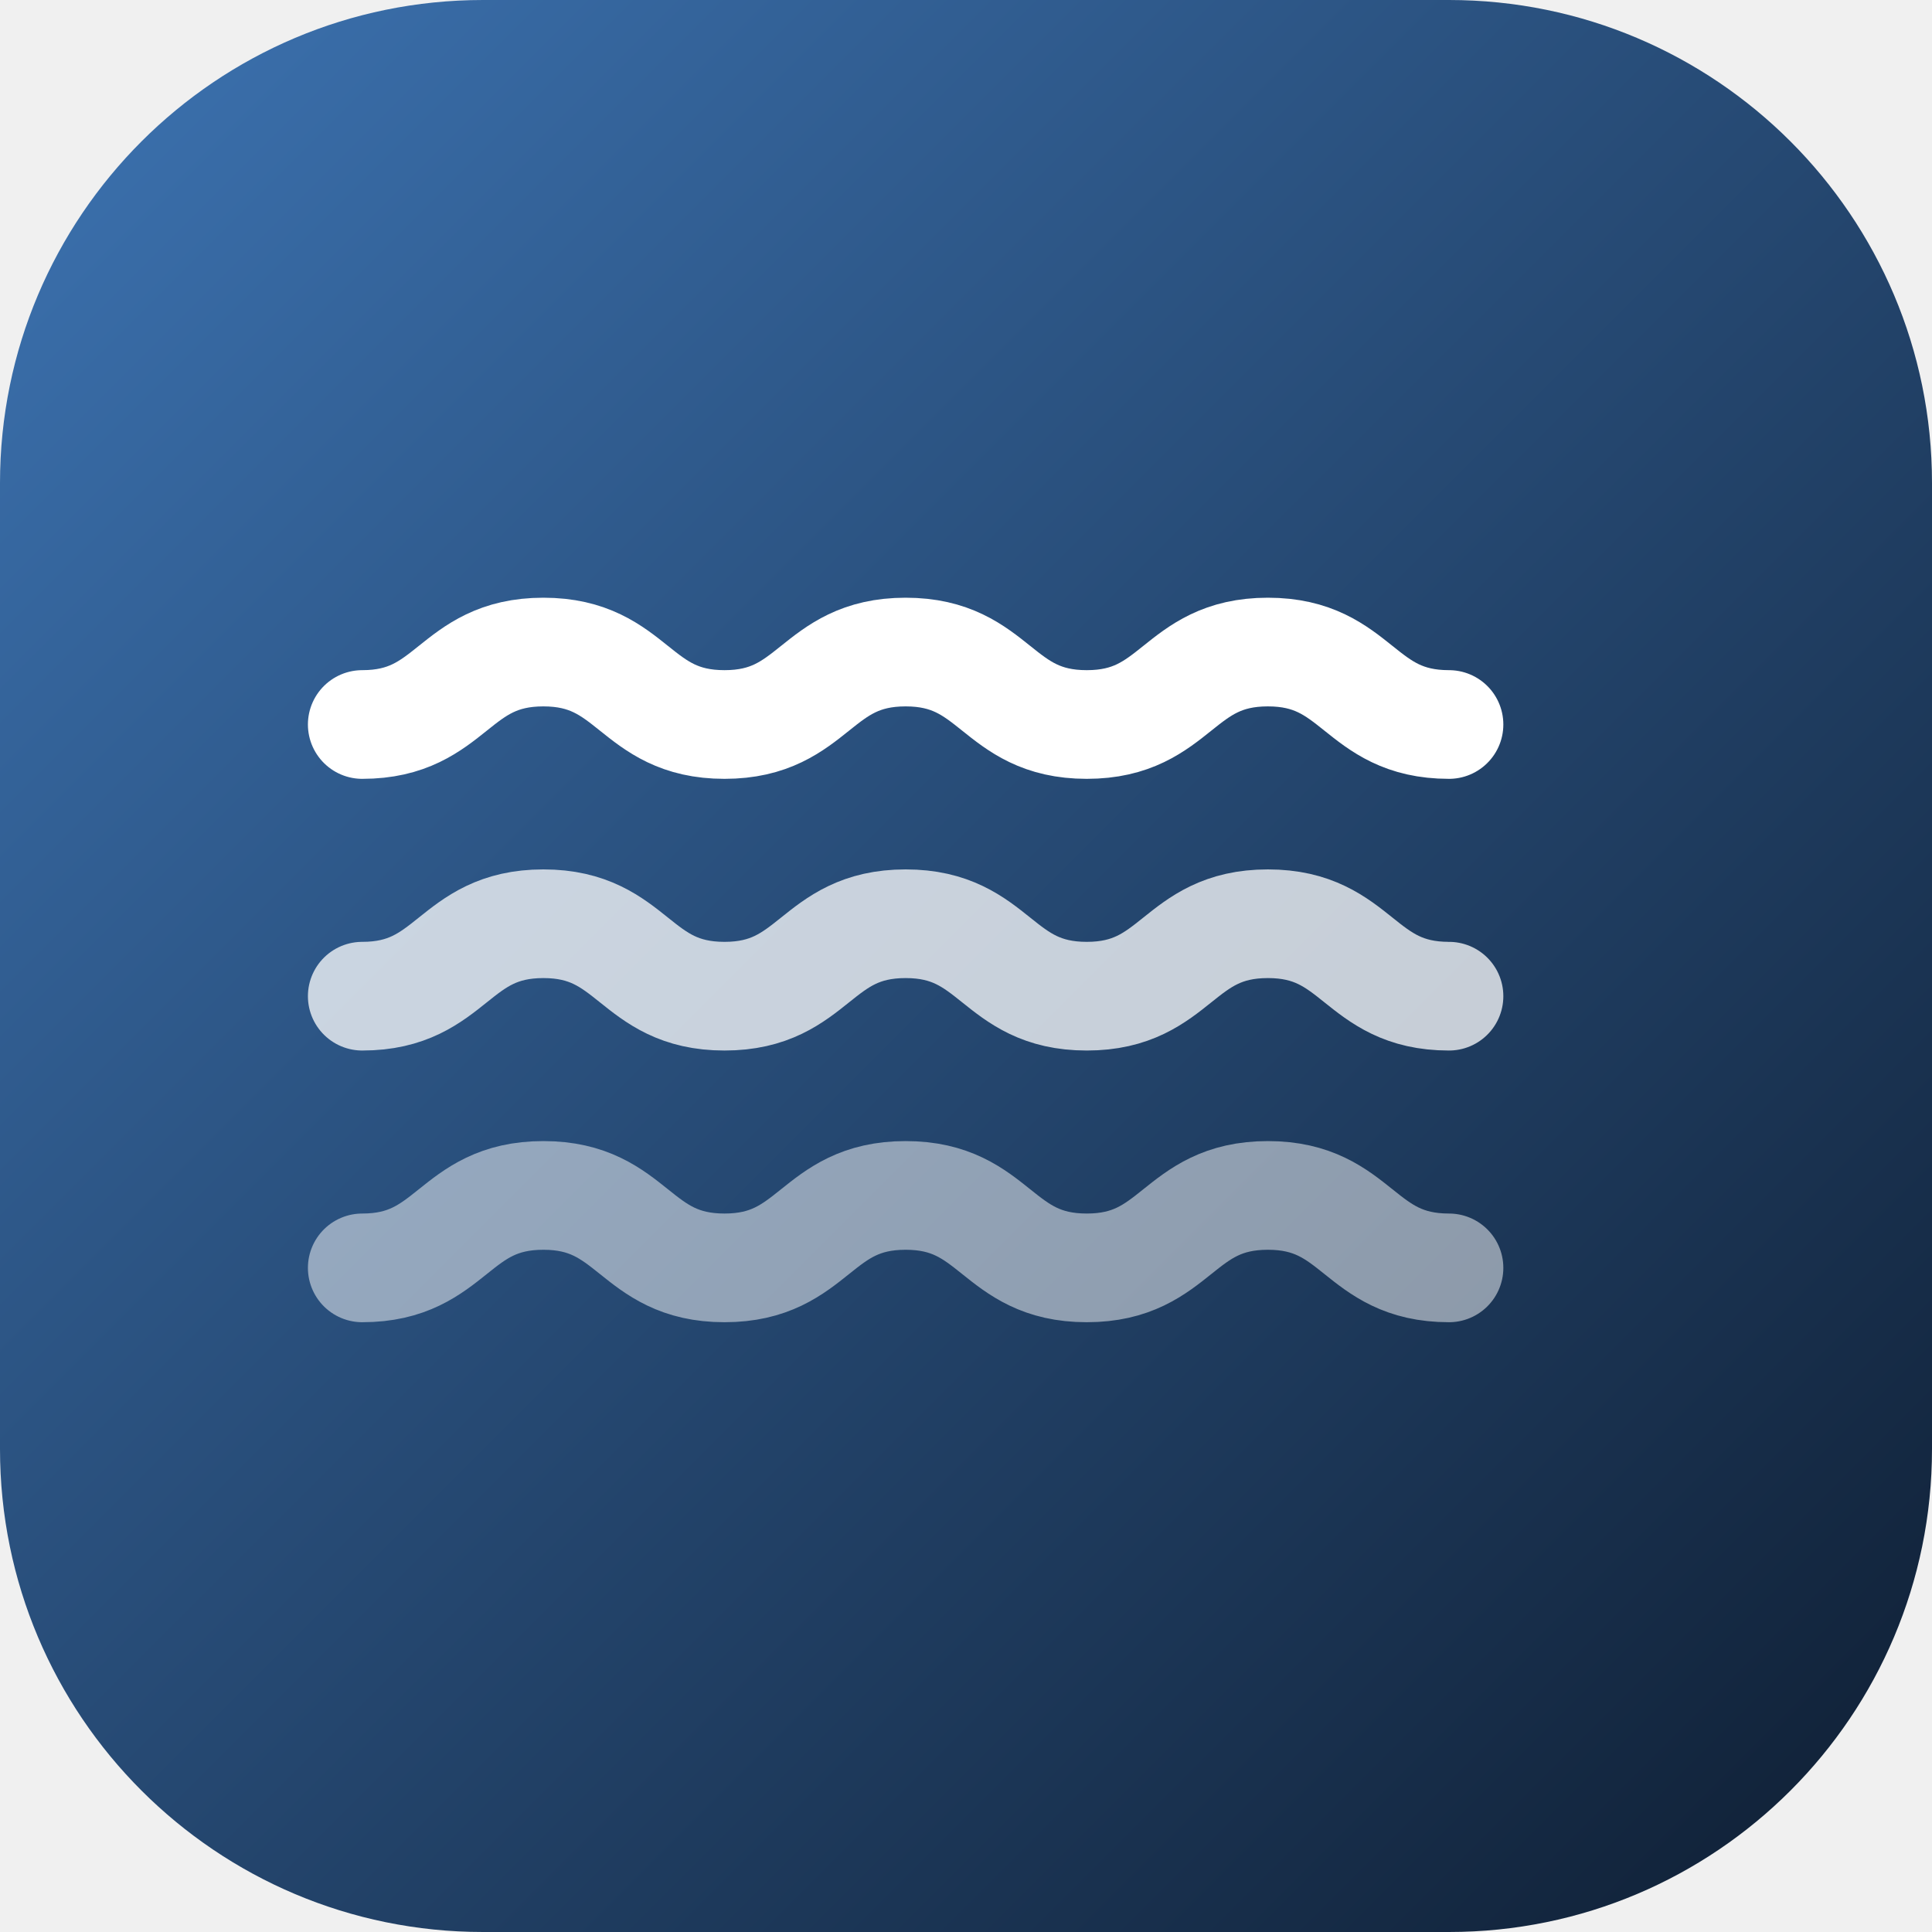
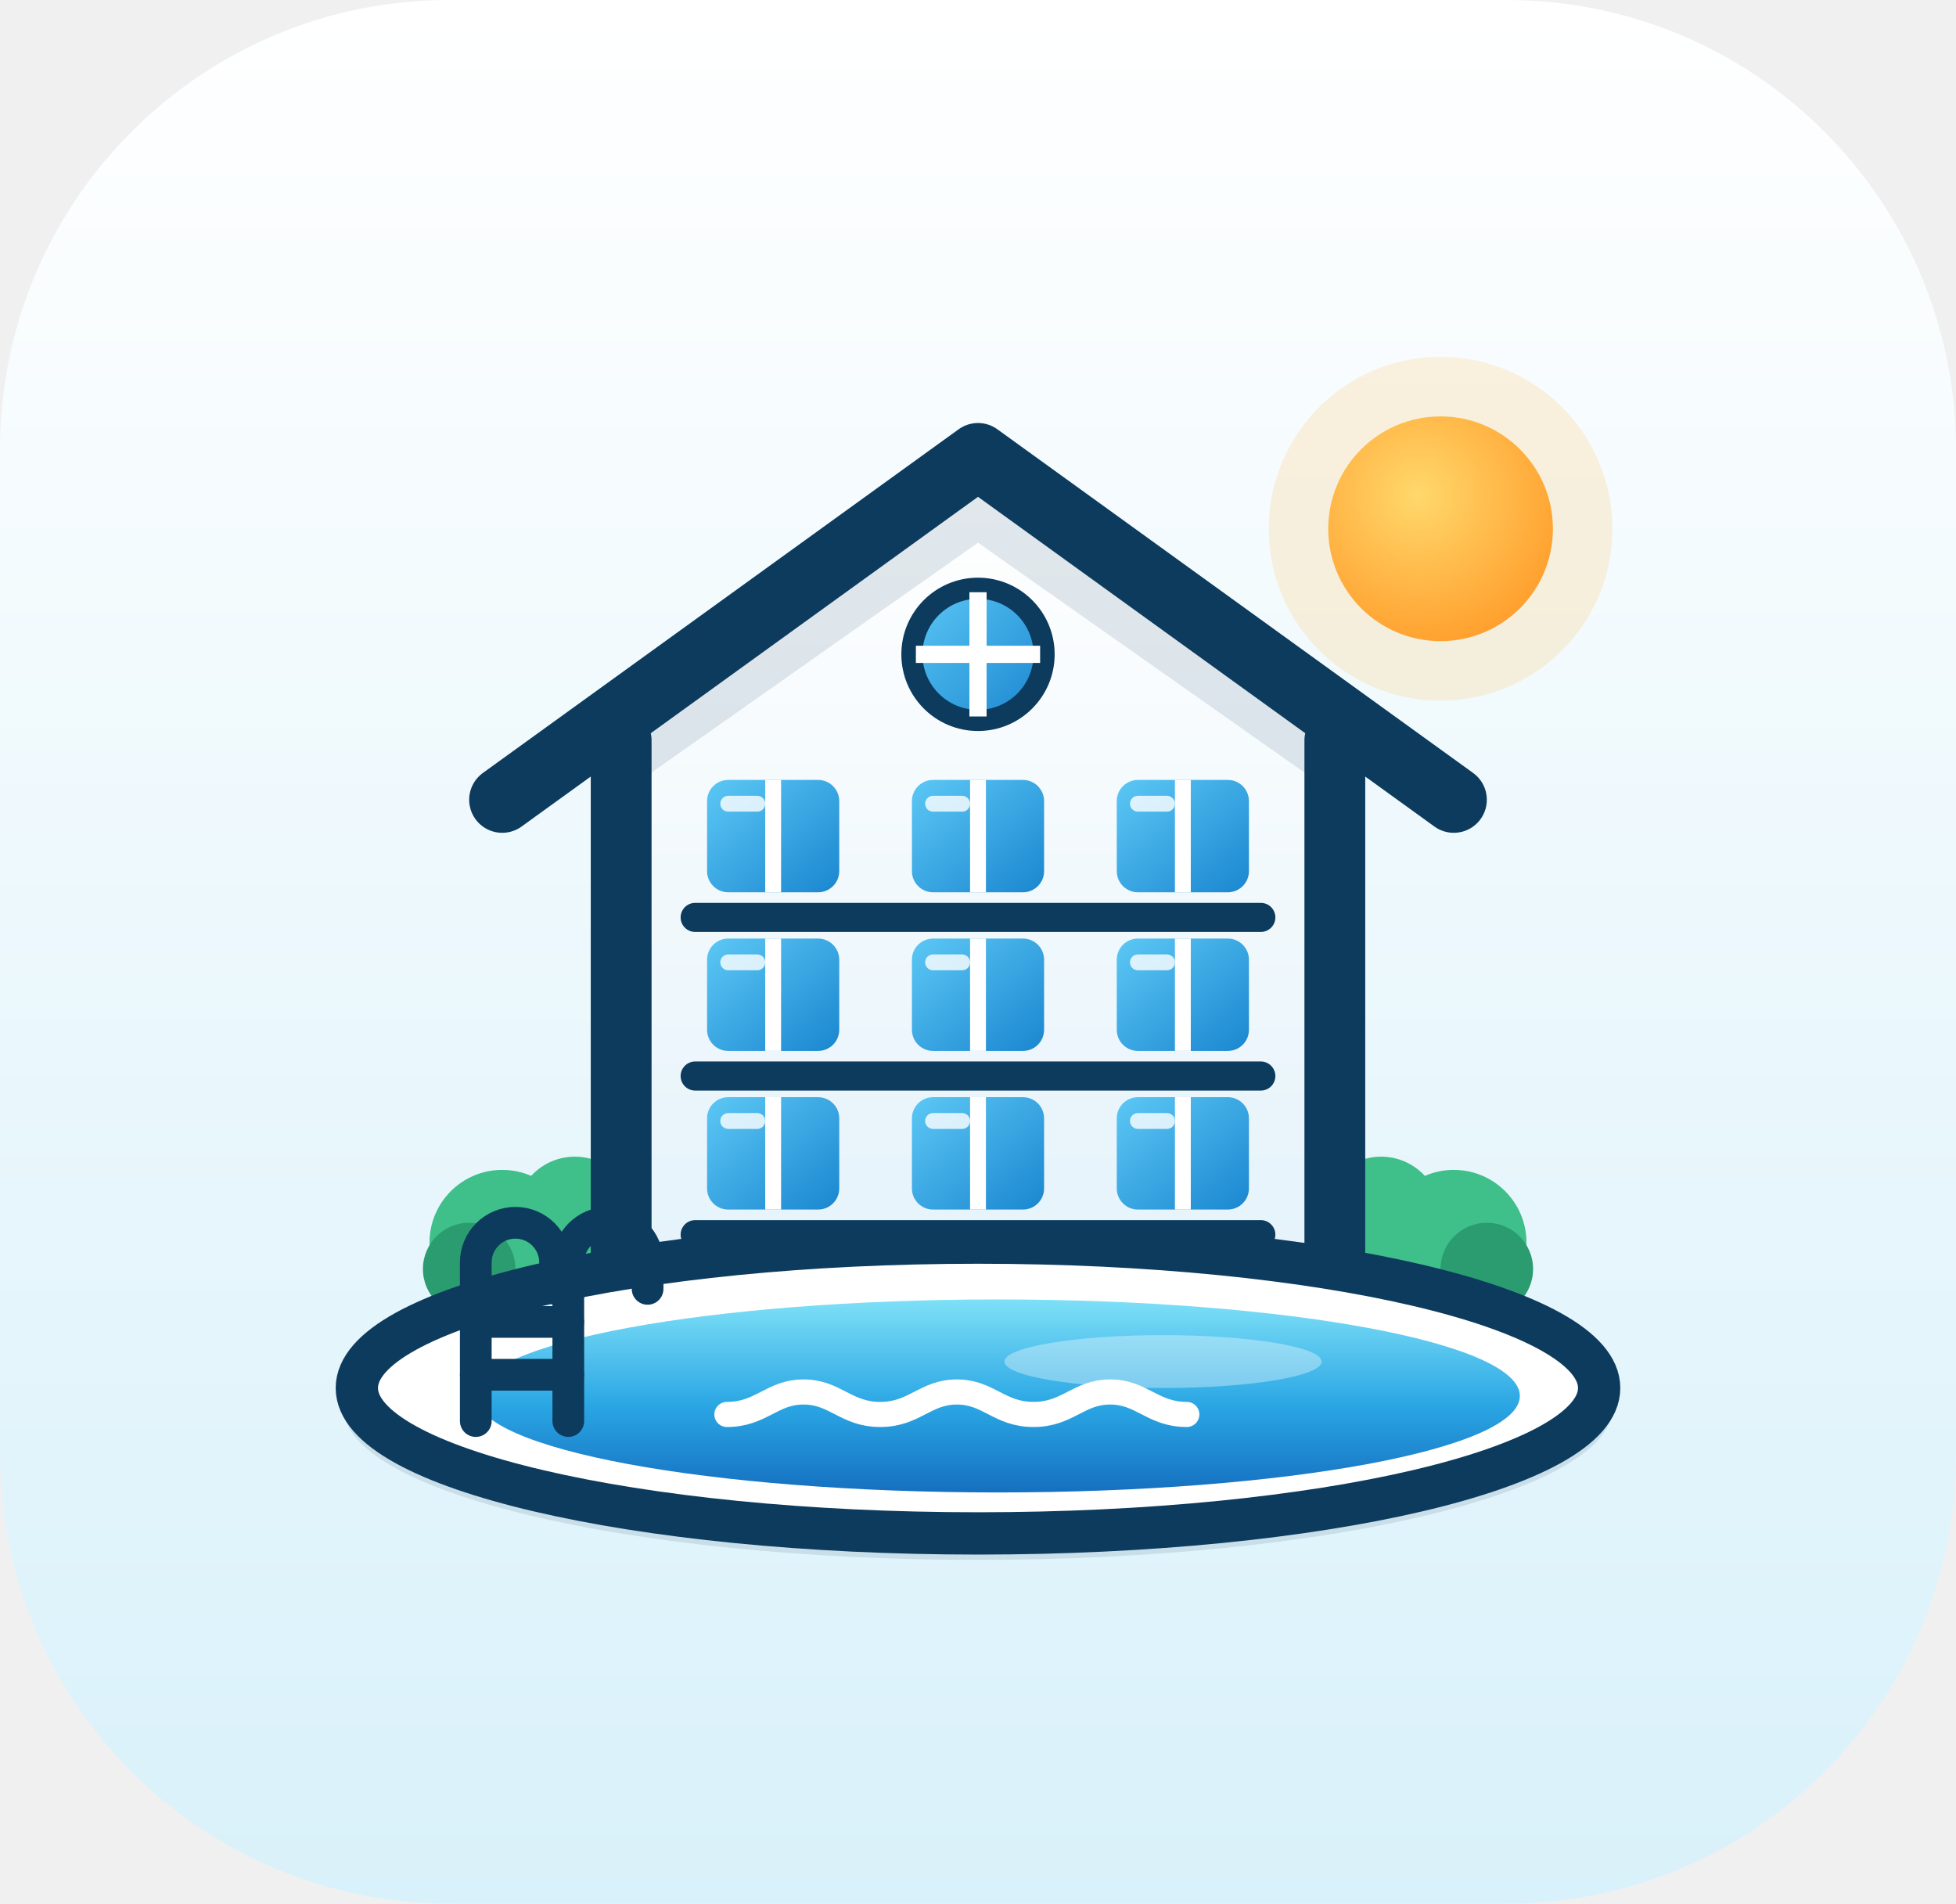
- <svg xmlns="http://www.w3.org/2000/svg" viewBox="0 0 64 64">
+ <svg xmlns="http://www.w3.org/2000/svg" viewBox="-14 -22 148 144">
  <defs>
-     <linearGradient id="g" x1="0" y1="0" x2="1" y2="1">
-       <stop offset="0" stop-color="#3d74b3" />
-       <stop offset="1" stop-color="#0e1d31" />
+     <linearGradient id="bgI" x1="0" y1="0" x2="0" y2="1">
+       <stop offset="0" stop-color="#ffffff" />
+       <stop offset="1" stop-color="#d9f1fa" />
    </linearGradient>
  </defs>
-   <rect width="64" height="64" rx="16" fill="url(#g)" />
-   <g fill="none" stroke="#fff" stroke-width="3.6" stroke-linecap="round">
-     <path d="M12 24c3 0 3-2.4 6-2.4s3 2.4 6 2.4 3-2.4 6-2.4 3 2.4 6 2.4 3-2.4 6-2.4 3 2.4 6 2.4" />
-     <path d="M12 33c3 0 3-2.4 6-2.4s3 2.4 6 2.4 3-2.4 6-2.4 3 2.4 6 2.4 3-2.4 6-2.4 3 2.4 6 2.4" opacity=".75" />
-     <path d="M12 42c3 0 3-2.4 6-2.4s3 2.4 6 2.4 3-2.4 6-2.4 3 2.4 6 2.4 3-2.4 6-2.4 3 2.4 6 2.4" opacity=".5" />
+   <rect x="-14" y="-22" width="148" height="144" rx="34" fill="url(#bgI)" />
+   <defs>
+     <linearGradient id="fi" x1="0" y1="0" x2="0" y2="1">
+       <stop offset="0" stop-color="#ffffff" />
+       <stop offset="1" stop-color="#e3f2fa" />
+     </linearGradient>
+     <linearGradient id="gi" x1="0" y1="0" x2="1" y2="1">
+       <stop offset="0" stop-color="#5cc8f5" />
+       <stop offset="1" stop-color="#1a86d0" />
+     </linearGradient>
+     <linearGradient id="wi" x1="0" y1="0" x2="0" y2="1">
+       <stop offset="0" stop-color="#7ee0f7" />
+       <stop offset=".55" stop-color="#2aa6e4" />
+       <stop offset="1" stop-color="#1570c0" />
+     </linearGradient>
+     <radialGradient id="si" cx=".4" cy=".35" r=".7">
+       <stop offset="0" stop-color="#ffd86b" />
+       <stop offset="1" stop-color="#ff9e2c" />
+     </radialGradient>
+   </defs>
+   <circle cx="95" cy="18" r="13" fill="#ffb547" opacity=".18" />
+   <circle cx="95" cy="18" r="8.5" fill="url(#si)" />
+   <g fill="#3fbf8a">
+     <circle cx="24" cy="72" r="5.5" />
+     <circle cx="29.5" cy="70" r="4.5" />
+     <circle cx="96" cy="72" r="5.5" />
+     <circle cx="90.5" cy="70" r="4.5" />
+   </g>
+   <g fill="#2a9c6f">
+     <circle cx="21.5" cy="74" r="3.5" />
+     <circle cx="98.5" cy="74" r="3.5" />
+   </g>
+   <path d="M33 78V33L60 14L87 33V78Z" fill="url(#fi)" />
+   <path d="M33 35L60 16L87 35" fill="none" stroke="#0d3b5e" stroke-opacity=".12" stroke-width="5" />
+   <path d="M24 38.5L60 12.5L96 38.5" fill="none" stroke="#0d3b5e" stroke-width="5" stroke-linecap="round" stroke-linejoin="round" />
+   <path d="M33 34V76M87 34V76" fill="none" stroke="#0d3b5e" stroke-width="4.6" stroke-linecap="round" />
+   <circle cx="60" cy="27.5" r="5" fill="url(#gi)" stroke="#0d3b5e" stroke-width="1.6" />
+   <path d="M60 22.8V32.2M55.3 27.5H64.7" stroke="#fff" stroke-width="1.3" />
+   <rect x="39.5" y="37" width="10" height="8.5" rx="1.6" fill="url(#gi)" />
+   <path d="M44.5 37V45.5" stroke="#fff" stroke-width="1.2" />
+   <path d="M41.1 38.8l2.2-0" stroke="#fff" stroke-width="1.2" stroke-linecap="round" opacity=".8" />
+   <rect x="55" y="37" width="10" height="8.5" rx="1.6" fill="url(#gi)" />
+   <path d="M60 37V45.5" stroke="#fff" stroke-width="1.2" />
+   <path d="M56.6 38.8l2.2-0" stroke="#fff" stroke-width="1.2" stroke-linecap="round" opacity=".8" />
+   <rect x="70.5" y="37" width="10" height="8.5" rx="1.6" fill="url(#gi)" />
+   <path d="M75.5 37V45.5" stroke="#fff" stroke-width="1.2" />
+   <path d="M72.1 38.8l2.2-0" stroke="#fff" stroke-width="1.2" stroke-linecap="round" opacity=".8" />
+   <rect x="37.5" y="46.3" width="45" height="2.2" rx="1.1" fill="#0d3b5e" />
+   <rect x="39.5" y="49" width="10" height="8.5" rx="1.6" fill="url(#gi)" />
+   <path d="M44.5 49V57.5" stroke="#fff" stroke-width="1.2" />
+   <path d="M41.1 50.8l2.2-0" stroke="#fff" stroke-width="1.2" stroke-linecap="round" opacity=".8" />
+   <rect x="55" y="49" width="10" height="8.5" rx="1.6" fill="url(#gi)" />
+   <path d="M60 49V57.5" stroke="#fff" stroke-width="1.2" />
+   <path d="M56.6 50.8l2.2-0" stroke="#fff" stroke-width="1.2" stroke-linecap="round" opacity=".8" />
+   <rect x="70.5" y="49" width="10" height="8.5" rx="1.6" fill="url(#gi)" />
+   <path d="M75.5 49V57.5" stroke="#fff" stroke-width="1.2" />
+   <path d="M72.1 50.8l2.2-0" stroke="#fff" stroke-width="1.2" stroke-linecap="round" opacity=".8" />
+   <rect x="37.5" y="58.3" width="45" height="2.2" rx="1.1" fill="#0d3b5e" />
+   <rect x="39.5" y="61" width="10" height="8.5" rx="1.6" fill="url(#gi)" />
+   <path d="M44.5 61V69.5" stroke="#fff" stroke-width="1.2" />
+   <path d="M41.1 62.8l2.2-0" stroke="#fff" stroke-width="1.2" stroke-linecap="round" opacity=".8" />
+   <rect x="55" y="61" width="10" height="8.5" rx="1.6" fill="url(#gi)" />
+   <path d="M60 61V69.5" stroke="#fff" stroke-width="1.2" />
+   <path d="M56.6 62.8l2.2-0" stroke="#fff" stroke-width="1.2" stroke-linecap="round" opacity=".8" />
+   <rect x="70.5" y="61" width="10" height="8.5" rx="1.6" fill="url(#gi)" />
+   <path d="M75.5 61V69.5" stroke="#fff" stroke-width="1.2" />
+   <path d="M72.1 62.8l2.2-0" stroke="#fff" stroke-width="1.2" stroke-linecap="round" opacity=".8" />
+   <rect x="37.5" y="70.3" width="45" height="2.2" rx="1.1" fill="#0d3b5e" />
+   <ellipse cx="60" cy="84.5" rx="48" ry="11.5" fill="#0d3b5e" opacity=".12" />
+   <ellipse cx="60" cy="83" rx="47" ry="11" fill="#ffffff" stroke="#0d3b5e" stroke-width="3.2" />
+   <ellipse cx="61.5" cy="83.6" rx="39.5" ry="7.3" fill="url(#wi)" />
+   <ellipse cx="74" cy="81" rx="12" ry="2" fill="#fff" opacity=".35" />
+   <path d="M41 85c2.6 0 3.4-1.7 5.8-1.7s3.2 1.7 5.8 1.7 3.4-1.7 5.8-1.7 3.2 1.7 5.8 1.7 3.4-1.7 5.8-1.7 3.2 1.7 5.8 1.7" fill="none" stroke="#fff" stroke-width="1.9" stroke-linecap="round" />
+   <g fill="none" stroke="#0d3b5e" stroke-width="2.4" stroke-linecap="round">
+     <path d="M22 85.5V73.5a3 3 0 0 1 6 0V75.5" />
+     <path d="M29 85.5V73.5a3 3 0 0 1 6 0V75.5" />
+     <path d="M22 78h7M22 82h7" />
  </g>
</svg>
